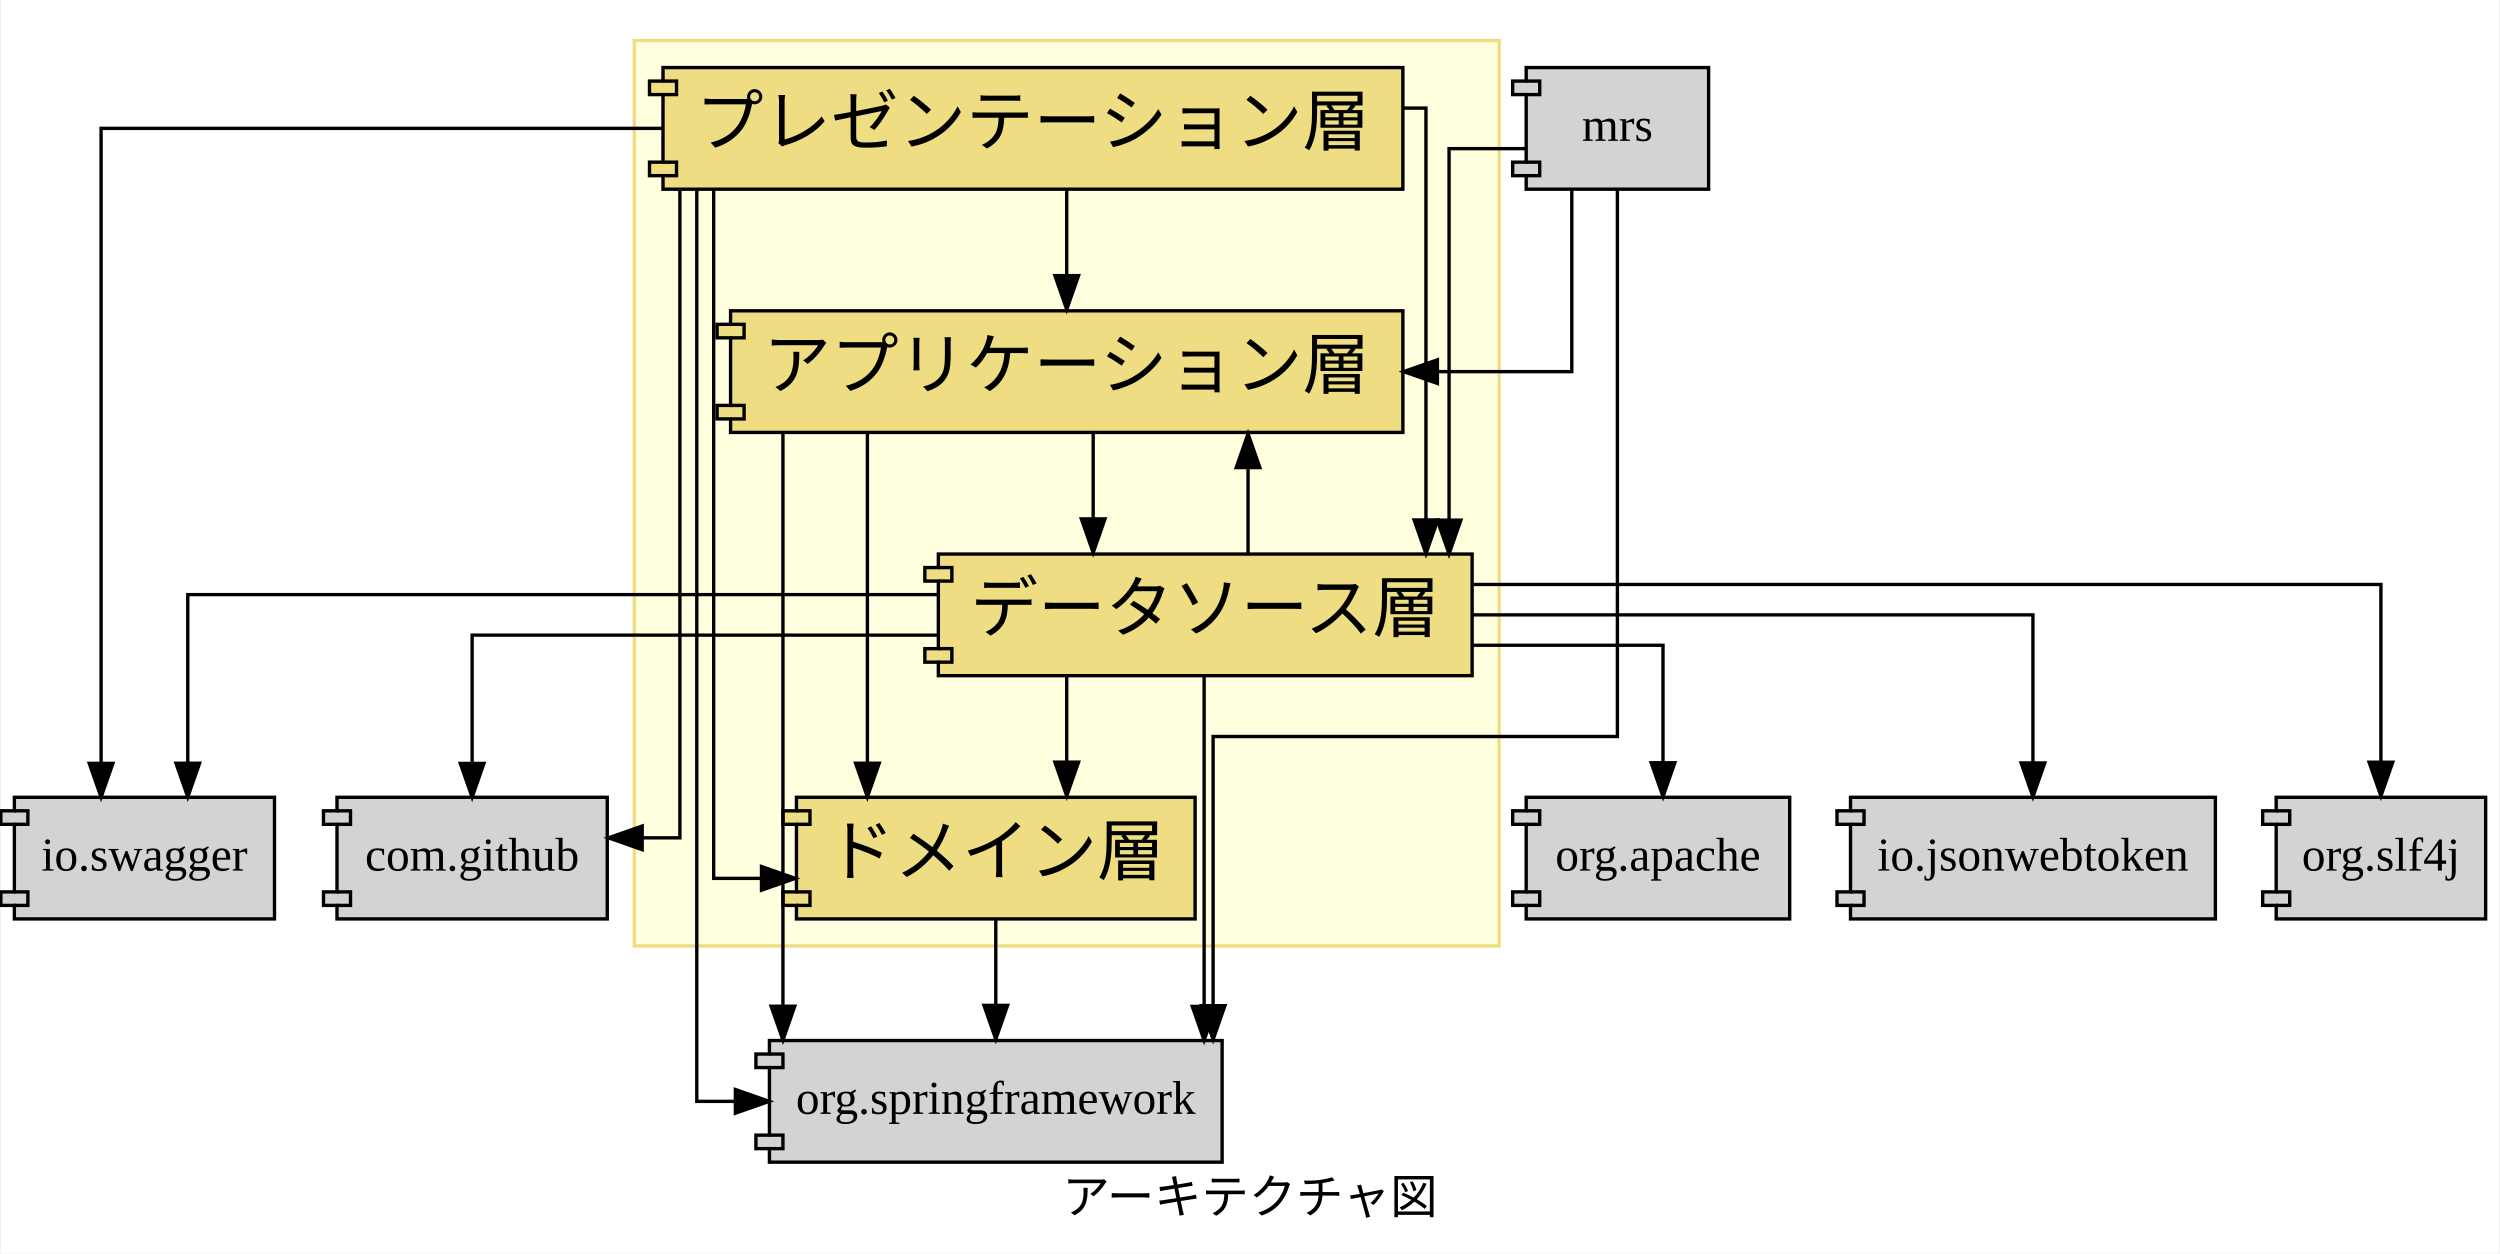
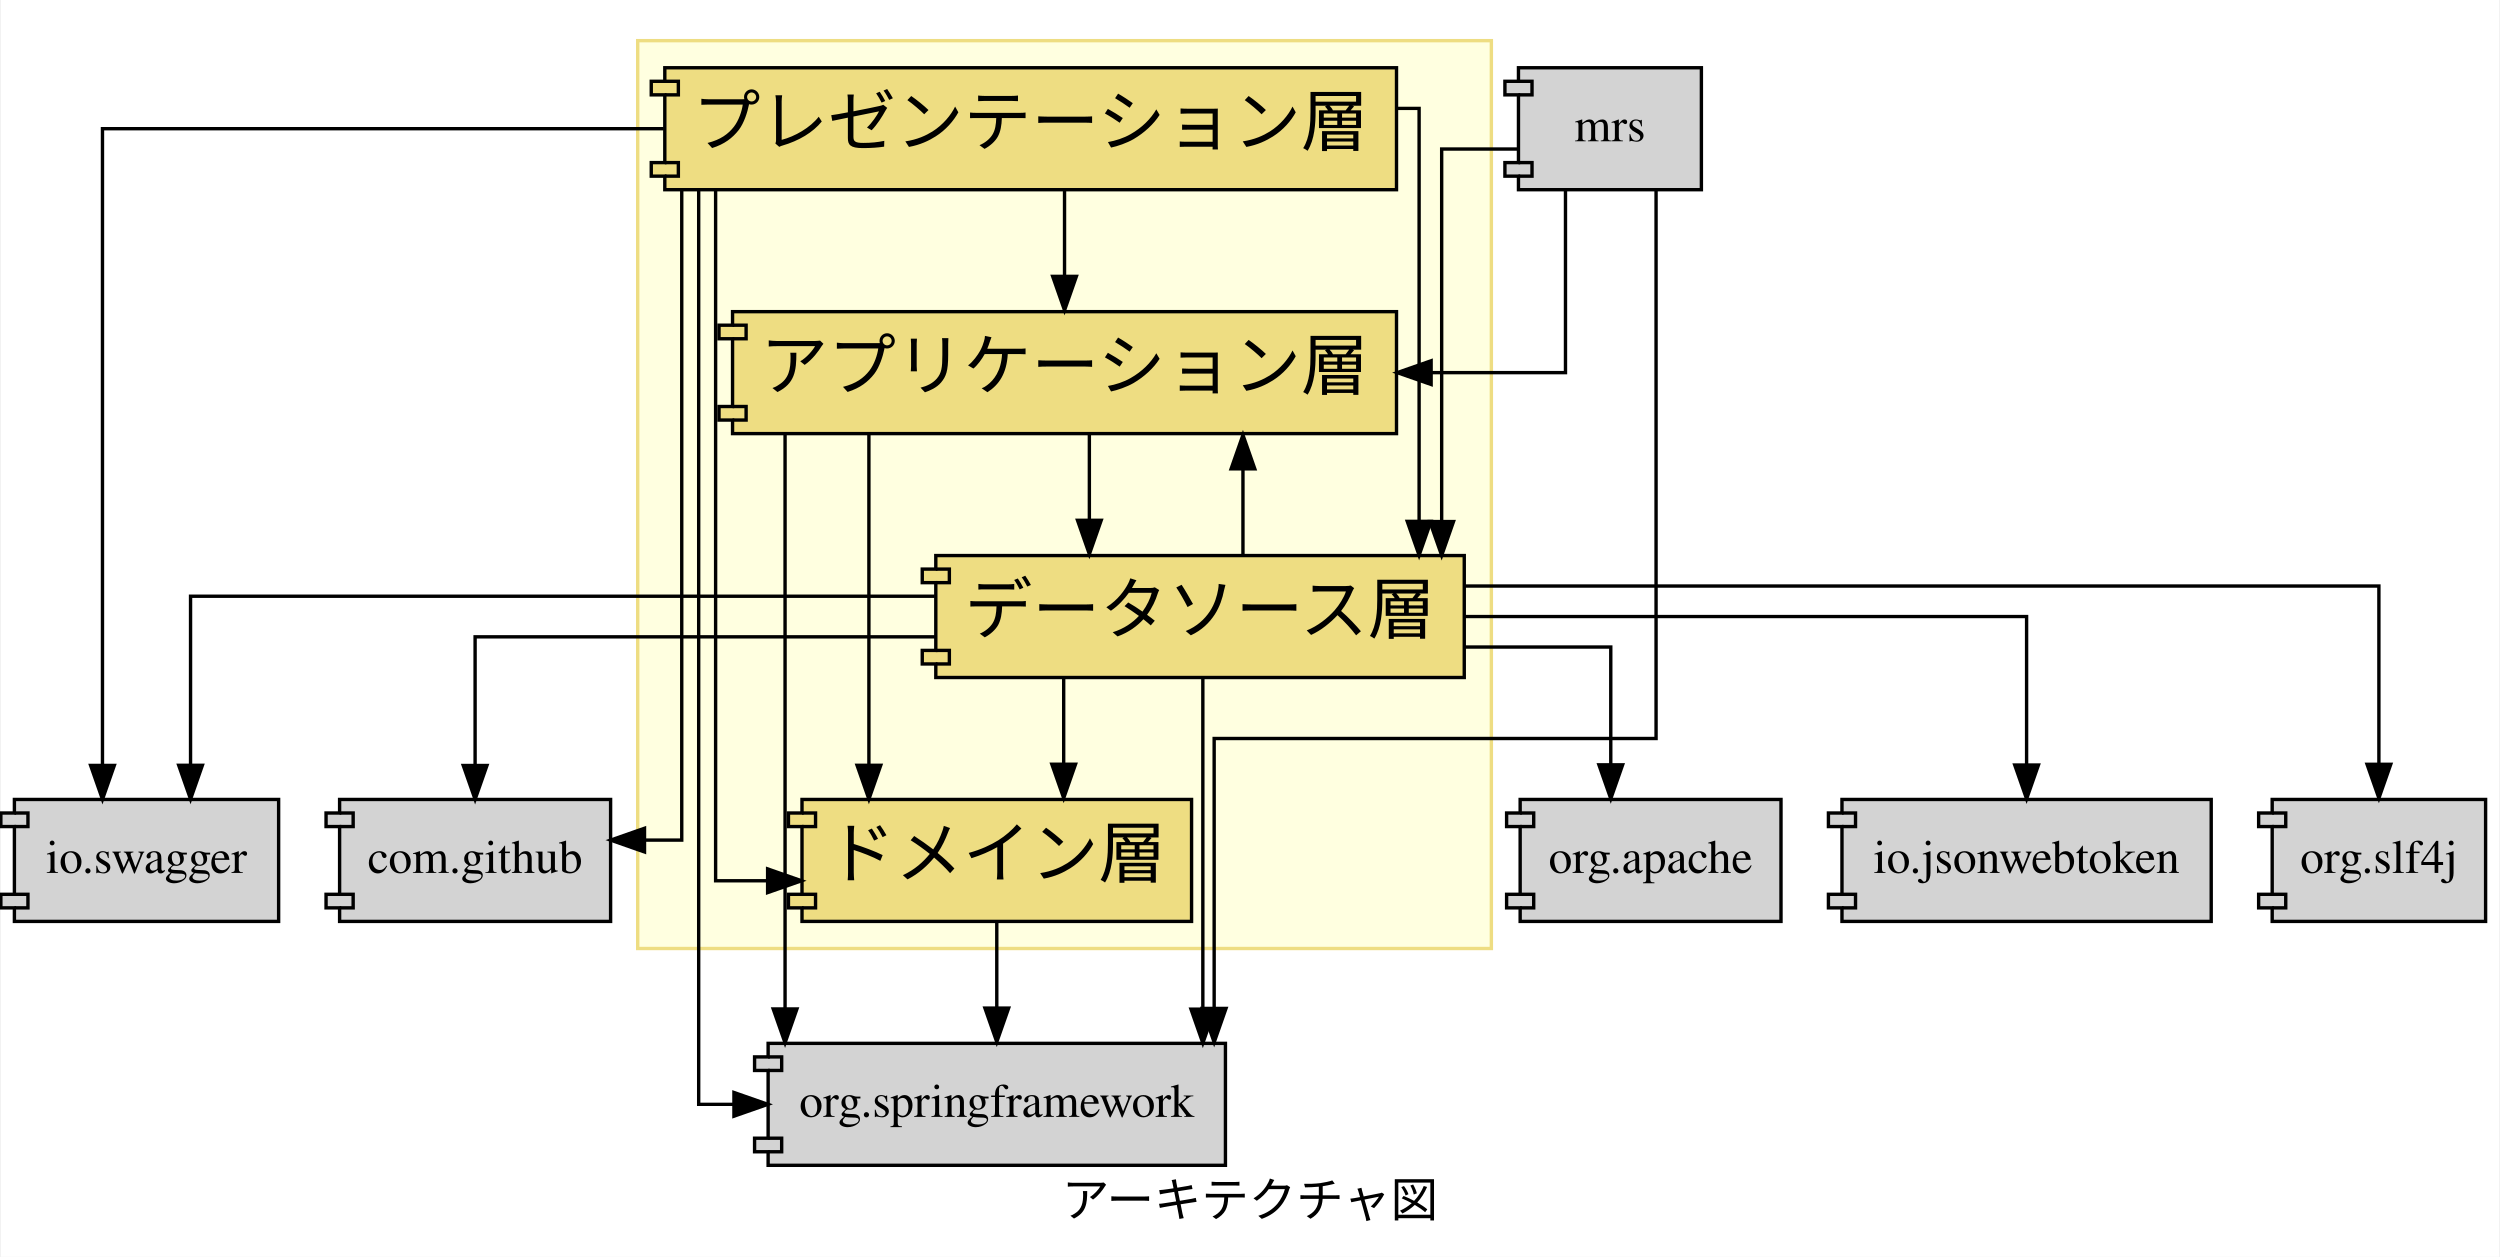
- <svg xmlns="http://www.w3.org/2000/svg" width="740pt" height="371pt" viewBox="0.00 0.00 739.50 371.00">
+ <svg xmlns="http://www.w3.org/2000/svg" width="738pt" height="371pt" viewBox="0.00 0.00 737.50 371.00">
  <g id="graph0" class="graph" transform="scale(1 1) rotate(0) translate(4 367)">
-     <polygon fill="white" stroke="transparent" points="-4,4 -4,-367 735.5,-367 735.5,4 -4,4" />
-     <text text-anchor="middle" x="365.75" y="-7.8" font-family="Times New Roman,serif" font-size="14.00">アーキテクチャ図
-         </text>
+     <polygon fill="white" stroke="transparent" points="-4,4 -4,-367 733.5,-367 733.5,4 -4,4" />
+     <text text-anchor="middle" x="364.75" y="-7.8" font-family="Times,serif" font-size="14.00">アーキテクチャ図</text>
    <g id="clust1" class="cluster">
-       <polygon fill="lightyellow" stroke="#eedd82" points="183.5,-87 183.5,-355 439.5,-355 439.5,-87 183.5,-87" />
+       <polygon fill="lightyellow" stroke="#eedd82" points="184,-87 184,-355 436,-355 436,-87 184,-87" />
    </g>
    <g id="node1" class="node">
-       <polygon fill="#eedd82" stroke="black" points="411,-275 212,-275 212,-271 208,-271 208,-267 212,-267 212,-247 208,-247 208,-243 212,-243 212,-239 411,-239 411,-275" />
+       <polygon fill="#eedd82" stroke="black" points="408,-275 212,-275 212,-271 208,-271 208,-267 212,-267 212,-247 208,-247 208,-243 212,-243 212,-239 408,-239 408,-275" />
      <polyline fill="none" stroke="black" points="212,-271 216,-271 216,-267 212,-267 " />
      <polyline fill="none" stroke="black" points="212,-247 216,-247 216,-243 212,-243 " />
-       <text text-anchor="middle" x="311.5" y="-252" font-family="Times New Roman,serif" font-size="20.00">
-                 アプリケーション層
-             </text>
+       <text text-anchor="middle" x="310" y="-252" font-family="Times,serif" font-size="20.00">アプリケーション層</text>
    </g>
    <g id="node2" class="node">
-       <polygon fill="#eedd82" stroke="black" points="349.5,-131 231.5,-131 231.5,-127 227.5,-127 227.5,-123 231.5,-123 231.5,-103 227.5,-103 227.5,-99 231.5,-99 231.5,-95 349.5,-95 349.5,-131" />
-       <polyline fill="none" stroke="black" points="231.5,-127 235.5,-127 235.5,-123 231.5,-123 " />
-       <polyline fill="none" stroke="black" points="231.5,-103 235.5,-103 235.5,-99 231.5,-99 " />
-       <text text-anchor="middle" x="290.5" y="-108" font-family="Times New Roman,serif" font-size="20.00">ドメイン層
-             </text>
+       <polygon fill="#eedd82" stroke="black" points="347.5,-131 232.5,-131 232.5,-127 228.5,-127 228.5,-123 232.5,-123 232.5,-103 228.5,-103 228.5,-99 232.5,-99 232.5,-95 347.5,-95 347.5,-131" />
+       <polyline fill="none" stroke="black" points="232.5,-127 236.5,-127 236.5,-123 232.5,-123 " />
+       <polyline fill="none" stroke="black" points="232.5,-103 236.5,-103 236.5,-99 232.5,-99 " />
+       <text text-anchor="middle" x="290" y="-108" font-family="Times,serif" font-size="20.00">ドメイン層</text>
    </g>
    <g id="edge5" class="edge">
-       <path fill="none" stroke="black" d="M252.5,-238.76C252.5,-238.76 252.5,-141.09 252.5,-141.09" />
-       <polygon fill="black" stroke="black" points="256,-141.09 252.5,-131.09 249,-141.09 256,-141.09" />
+       <path fill="none" stroke="black" d="M252.25,-238.76C252.25,-238.76 252.25,-141.09 252.25,-141.09" />
+       <polygon fill="black" stroke="black" points="255.75,-141.09 252.25,-131.09 248.75,-141.09 255.75,-141.09" />
    </g>
    <g id="node3" class="node">
-       <polygon fill="#eedd82" stroke="black" points="431.5,-203 273.5,-203 273.5,-199 269.5,-199 269.5,-195 273.5,-195 273.5,-175 269.5,-175 269.5,-171 273.5,-171 273.5,-167 431.5,-167 431.5,-203" />
-       <polyline fill="none" stroke="black" points="273.5,-199 277.5,-199 277.5,-195 273.5,-195 " />
-       <polyline fill="none" stroke="black" points="273.5,-175 277.5,-175 277.5,-171 273.5,-171 " />
-       <text text-anchor="middle" x="352.5" y="-180" font-family="Times New Roman,serif" font-size="20.00">
-                 データソース層
-             </text>
+       <polygon fill="#eedd82" stroke="black" points="428,-203 272,-203 272,-199 268,-199 268,-195 272,-195 272,-175 268,-175 268,-171 272,-171 272,-167 428,-167 428,-203" />
+       <polyline fill="none" stroke="black" points="272,-199 276,-199 276,-195 272,-195 " />
+       <polyline fill="none" stroke="black" points="272,-175 276,-175 276,-171 272,-171 " />
+       <text text-anchor="middle" x="350" y="-180" font-family="Times,serif" font-size="20.00">データソース層</text>
    </g>
    <g id="edge13" class="edge">
-       <path fill="none" stroke="black" d="M319.33,-238.83C319.33,-238.83 319.33,-213.41 319.33,-213.41" />
-       <polygon fill="black" stroke="black" points="322.83,-213.41 319.33,-203.41 315.83,-213.41 322.83,-213.41" />
+       <path fill="none" stroke="black" d="M317.33,-238.83C317.33,-238.83 317.33,-213.41 317.33,-213.41" />
+       <polygon fill="black" stroke="black" points="320.83,-213.41 317.33,-203.41 313.83,-213.41 320.83,-213.41" />
    </g>
    <g id="node5" class="node">
-       <polygon fill="lightgrey" stroke="black" points="357.5,-59 223.5,-59 223.5,-55 219.5,-55 219.5,-51 223.5,-51 223.5,-31 219.5,-31 219.5,-27 223.5,-27 223.5,-23 357.5,-23 357.5,-59" />
-       <polyline fill="none" stroke="black" points="223.5,-55 227.5,-55 227.5,-51 223.5,-51 " />
-       <polyline fill="none" stroke="black" points="223.5,-31 227.5,-31 227.5,-27 223.5,-27 " />
-       <text text-anchor="middle" x="290.5" y="-37.3" font-family="Times New Roman,serif" font-size="14.00">
-                 org.springframework
-             </text>
+       <polygon fill="lightgrey" stroke="black" points="357.5,-59 222.5,-59 222.5,-55 218.5,-55 218.5,-51 222.5,-51 222.5,-31 218.5,-31 218.5,-27 222.5,-27 222.5,-23 357.5,-23 357.5,-59" />
+       <polyline fill="none" stroke="black" points="222.5,-55 226.5,-55 226.5,-51 222.5,-51 " />
+       <polyline fill="none" stroke="black" points="222.5,-31 226.5,-31 226.5,-27 222.5,-27 " />
+       <text text-anchor="middle" x="290" y="-37.3" font-family="Times,serif" font-size="14.00">org.springframework</text>
    </g>
    <g id="edge16" class="edge">
      <path fill="none" stroke="black" d="M227.5,-238.96C227.5,-238.96 227.5,-69.15 227.5,-69.15" />
      <polygon fill="black" stroke="black" points="231,-69.15 227.5,-59.15 224,-69.15 231,-69.15" />
    </g>
    <g id="edge3" class="edge">
-       <path fill="none" stroke="black" d="M290.5,-94.83C290.5,-94.83 290.5,-69.41 290.5,-69.41" />
-       <polygon fill="black" stroke="black" points="294,-69.41 290.5,-59.41 287,-69.41 294,-69.41" />
+       <path fill="none" stroke="black" d="M290,-94.83C290,-94.83 290,-69.41 290,-69.41" />
+       <polygon fill="black" stroke="black" points="293.5,-69.41 290,-59.41 286.5,-69.41 293.5,-69.41" />
    </g>
    <g id="edge2" class="edge">
-       <path fill="none" stroke="black" d="M365.17,-203.17C365.17,-203.17 365.17,-228.59 365.17,-228.59" />
-       <polygon fill="black" stroke="black" points="361.67,-228.59 365.17,-238.59 368.67,-228.59 361.67,-228.59" />
+       <path fill="none" stroke="black" d="M362.67,-203.17C362.67,-203.17 362.67,-228.59 362.67,-228.59" />
+       <polygon fill="black" stroke="black" points="359.17,-228.59 362.67,-238.59 366.17,-228.59 359.17,-228.59" />
+     </g>
+     <g id="edge6" class="edge">
+       <path fill="none" stroke="black" d="M309.75,-166.83C309.75,-166.83 309.75,-141.41 309.75,-141.41" />
+       <polygon fill="black" stroke="black" points="313.25,-141.41 309.75,-131.41 306.25,-141.41 313.25,-141.41" />
+     </g>
+     <g id="edge1" class="edge">
+       <path fill="none" stroke="black" d="M350.83,-166.76C350.83,-166.76 350.83,-69.09 350.83,-69.09" />
+       <polygon fill="black" stroke="black" points="354.33,-69.09 350.83,-59.09 347.33,-69.09 354.33,-69.09" />
+     </g>
+     <g id="node6" class="node">
+       <polygon fill="lightgrey" stroke="black" points="78,-131 0,-131 0,-127 -4,-127 -4,-123 0,-123 0,-103 -4,-103 -4,-99 0,-99 0,-95 78,-95 78,-131" />
+       <polyline fill="none" stroke="black" points="0,-127 4,-127 4,-123 0,-123 " />
+       <polyline fill="none" stroke="black" points="0,-103 4,-103 4,-99 0,-99 " />
+       <text text-anchor="middle" x="39" y="-109.3" font-family="Times,serif" font-size="14.00">io.swagger</text>
+     </g>
+     <g id="edge18" class="edge">
+       <path fill="none" stroke="black" d="M271.7,-191C183.41,-191 52,-191 52,-191 52,-191 52,-141.09 52,-141.09" />
+       <polygon fill="black" stroke="black" points="55.5,-141.09 52,-131.09 48.5,-141.09 55.5,-141.09" />
+     </g>
+     <g id="node8" class="node">
+       <polygon fill="lightgrey" stroke="black" points="176,-131 96,-131 96,-127 92,-127 92,-123 96,-123 96,-103 92,-103 92,-99 96,-99 96,-95 176,-95 176,-131" />
+       <polyline fill="none" stroke="black" points="96,-127 100,-127 100,-123 96,-123 " />
+       <polyline fill="none" stroke="black" points="96,-103 100,-103 100,-99 96,-99 " />
+       <text text-anchor="middle" x="136" y="-109.3" font-family="Times,serif" font-size="14.00">com.github</text>
+     </g>
+     <g id="edge9" class="edge">
+       <path fill="none" stroke="black" d="M271.83,-179C210.7,-179 136,-179 136,-179 136,-179 136,-141.03 136,-141.03" />
+       <polygon fill="black" stroke="black" points="139.5,-141.03 136,-131.03 132.5,-141.03 139.5,-141.03" />
+     </g>
+     <g id="node9" class="node">
+       <polygon fill="lightgrey" stroke="black" points="521.5,-131 444.5,-131 444.5,-127 440.5,-127 440.5,-123 444.5,-123 444.5,-103 440.5,-103 440.5,-99 444.5,-99 444.5,-95 521.5,-95 521.5,-131" />
+       <polyline fill="none" stroke="black" points="444.5,-127 448.5,-127 448.5,-123 444.5,-123 " />
+       <polyline fill="none" stroke="black" points="444.5,-103 448.5,-103 448.5,-99 444.5,-99 " />
+       <text text-anchor="middle" x="483" y="-109.3" font-family="Times,serif" font-size="14.00">org.apache</text>
+     </g>
+     <g id="edge12" class="edge">
+       <path fill="none" stroke="black" d="M428.16,-176C451.62,-176 471.25,-176 471.25,-176 471.25,-176 471.25,-141.22 471.25,-141.22" />
+       <polygon fill="black" stroke="black" points="474.75,-141.22 471.25,-131.22 467.75,-141.22 474.75,-141.22" />
+     </g>
+     <g id="node10" class="node">
+       <polygon fill="lightgrey" stroke="black" points="648.5,-131 539.5,-131 539.5,-127 535.5,-127 535.5,-123 539.5,-123 539.5,-103 535.5,-103 535.5,-99 539.5,-99 539.5,-95 648.5,-95 648.5,-131" />
+       <polyline fill="none" stroke="black" points="539.5,-127 543.5,-127 543.5,-123 539.5,-123 " />
+       <polyline fill="none" stroke="black" points="539.5,-103 543.5,-103 543.5,-99 539.5,-99 " />
+       <text text-anchor="middle" x="594" y="-109.3" font-family="Times,serif" font-size="14.00">io.jsonwebtoken</text>
+     </g>
+     <g id="edge17" class="edge">
+       <path fill="none" stroke="black" d="M428.21,-185C499.58,-185 594,-185 594,-185 594,-185 594,-141.17 594,-141.17" />
+       <polygon fill="black" stroke="black" points="597.5,-141.17 594,-131.17 590.5,-141.17 597.5,-141.17" />
+     </g>
+     <g id="node11" class="node">
+       <polygon fill="lightgrey" stroke="black" points="729.5,-131 666.5,-131 666.5,-127 662.5,-127 662.5,-123 666.5,-123 666.5,-103 662.5,-103 662.5,-99 666.5,-99 666.5,-95 729.5,-95 729.5,-131" />
+       <polyline fill="none" stroke="black" points="666.5,-127 670.5,-127 670.5,-123 666.5,-123 " />
+       <polyline fill="none" stroke="black" points="666.5,-103 670.5,-103 670.5,-99 666.5,-99 " />
+       <text text-anchor="middle" x="698" y="-109.3" font-family="Times,serif" font-size="14.00">org.slf4j</text>
+     </g>
+     <g id="edge20" class="edge">
+       <path fill="none" stroke="black" d="M428.1,-194C530.7,-194 698,-194 698,-194 698,-194 698,-141.38 698,-141.38" />
+       <polygon fill="black" stroke="black" points="701.5,-141.38 698,-131.38 694.5,-141.38 701.5,-141.38" />
+     </g>
+     <g id="node4" class="node">
+       <polygon fill="#eedd82" stroke="black" points="408,-347 192,-347 192,-343 188,-343 188,-339 192,-339 192,-319 188,-319 188,-315 192,-315 192,-311 408,-311 408,-347" />
+       <polyline fill="none" stroke="black" points="192,-343 196,-343 196,-339 192,-339 " />
+       <polyline fill="none" stroke="black" points="192,-319 196,-319 196,-315 192,-315 " />
+       <text text-anchor="middle" x="300" y="-324" font-family="Times,serif" font-size="20.00">プレゼンテーション層</text>
+     </g>
+     <g id="edge14" class="edge">
+       <path fill="none" stroke="black" d="M310,-310.83C310,-310.83 310,-285.41 310,-285.41" />
+       <polygon fill="black" stroke="black" points="313.5,-285.41 310,-275.41 306.5,-285.41 313.5,-285.41" />
+     </g>
+     <g id="edge8" class="edge">
+       <path fill="none" stroke="black" d="M207,-310.83C207,-257.81 207,-107 207,-107 207,-107 222.35,-107 222.35,-107" />
+       <polygon fill="black" stroke="black" points="222.35,-110.5 232.35,-107 222.35,-103.5 222.35,-110.5" />
+     </g>
+     <g id="edge19" class="edge">
+       <path fill="none" stroke="black" d="M408.17,-335C412.27,-335 414.67,-335 414.67,-335 414.67,-335 414.67,-213.09 414.67,-213.09" />
+       <polygon fill="black" stroke="black" points="418.17,-213.09 414.67,-203.09 411.17,-213.09 418.17,-213.09" />
+     </g>
+     <g id="edge15" class="edge">
+       <path fill="none" stroke="black" d="M202,-310.98C202,-247.93 202,-41 202,-41 202,-41 212.41,-41 212.41,-41" />
+       <polygon fill="black" stroke="black" points="212.41,-44.5 222.41,-41 212.41,-37.5 212.41,-44.5" />
+     </g>
+     <g id="edge4" class="edge">
+       <path fill="none" stroke="black" d="M191.71,-329C115.12,-329 26,-329 26,-329 26,-329 26,-141.04 26,-141.04" />
+       <polygon fill="black" stroke="black" points="29.5,-141.04 26,-131.04 22.5,-141.04 29.5,-141.04" />
+     </g>
+     <g id="edge10" class="edge">
+       <path fill="none" stroke="black" d="M197,-310.73C197,-259.64 197,-119 197,-119 197,-119 186.01,-119 186.01,-119" />
+       <polygon fill="black" stroke="black" points="186.01,-115.5 176.01,-119 186.01,-122.5 186.01,-115.5" />
+     </g>
+     <g id="node7" class="node">
+       <polygon fill="lightgrey" stroke="black" points="498,-347 444,-347 444,-343 440,-343 440,-339 444,-339 444,-319 440,-319 440,-315 444,-315 444,-311 498,-311 498,-347" />
+       <polyline fill="none" stroke="black" points="444,-343 448,-343 448,-339 444,-339 " />
+       <polyline fill="none" stroke="black" points="444,-319 448,-319 448,-315 444,-315 " />
+       <text text-anchor="middle" x="471" y="-325.3" font-family="Times,serif" font-size="14.00">mrs</text>
+     </g>
+     <g id="edge11" class="edge">
+       <path fill="none" stroke="black" d="M457.88,-310.83C457.88,-289.5 457.88,-257 457.88,-257 457.88,-257 418.22,-257 418.22,-257" />
+       <polygon fill="black" stroke="black" points="418.22,-253.5 408.22,-257 418.22,-260.5 418.22,-253.5" />
    </g>
    <g id="edge7" class="edge">
-       <path fill="none" stroke="black" d="M311.5,-166.83C311.5,-166.83 311.5,-141.41 311.5,-141.41" />
-       <polygon fill="black" stroke="black" points="315,-141.41 311.5,-131.41 308,-141.41 315,-141.41" />
-     </g>
-     <g id="edge1" class="edge">
-       <path fill="none" stroke="black" d="M352.17,-166.76C352.17,-166.76 352.17,-69.09 352.17,-69.09" />
-       <polygon fill="black" stroke="black" points="355.67,-69.09 352.17,-59.09 348.67,-69.09 355.67,-69.09" />
-     </g>
-     <g id="node6" class="node">
-       <polygon fill="lightgrey" stroke="black" points="77,-131 0,-131 0,-127 -4,-127 -4,-123 0,-123 0,-103 -4,-103 -4,-99 0,-99 0,-95 77,-95 77,-131" />
-       <polyline fill="none" stroke="black" points="0,-127 4,-127 4,-123 0,-123 " />
-       <polyline fill="none" stroke="black" points="0,-103 4,-103 4,-99 0,-99 " />
-       <text text-anchor="middle" x="38.5" y="-109.3" font-family="Times New Roman,serif" font-size="14.00">
-                 io.swagger
-             </text>
-     </g>
-     <g id="edge18" class="edge">
-       <path fill="none" stroke="black" d="M273.37,-191C184.14,-191 51.33,-191 51.33,-191 51.33,-191 51.33,-141.09 51.33,-141.09" />
-       <polygon fill="black" stroke="black" points="54.83,-141.09 51.33,-131.09 47.83,-141.09 54.83,-141.09" />
-     </g>
-     <g id="node8" class="node">
-       <polygon fill="lightgrey" stroke="black" points="175.5,-131 95.5,-131 95.5,-127 91.5,-127 91.5,-123 95.5,-123 95.5,-103 91.5,-103 91.5,-99 95.5,-99 95.5,-95 175.5,-95 175.5,-131" />
-       <polyline fill="none" stroke="black" points="95.5,-127 99.5,-127 99.5,-123 95.5,-123 " />
-       <polyline fill="none" stroke="black" points="95.5,-103 99.5,-103 99.5,-99 95.5,-99 " />
-       <text text-anchor="middle" x="135.5" y="-109.3" font-family="Times New Roman,serif" font-size="14.00">
-                 com.github
-             </text>
-     </g>
-     <g id="edge9" class="edge">
-       <path fill="none" stroke="black" d="M273.24,-179C211.25,-179 135.5,-179 135.5,-179 135.5,-179 135.5,-141.03 135.5,-141.03" />
-       <polygon fill="black" stroke="black" points="139,-141.03 135.5,-131.03 132,-141.03 139,-141.03" />
-     </g>
-     <g id="node9" class="node">
-       <polygon fill="lightgrey" stroke="black" points="525.5,-131 447.5,-131 447.5,-127 443.5,-127 443.5,-123 447.5,-123 447.5,-103 443.5,-103 443.5,-99 447.5,-99 447.5,-95 525.5,-95 525.5,-131" />
-       <polyline fill="none" stroke="black" points="447.5,-127 451.5,-127 451.5,-123 447.5,-123 " />
-       <polyline fill="none" stroke="black" points="447.5,-103 451.5,-103 451.5,-99 447.5,-99 " />
-       <text text-anchor="middle" x="486.5" y="-109.3" font-family="Times New Roman,serif" font-size="14.00">
-                 org.apache
-             </text>
-     </g>
-     <g id="edge12" class="edge">
-       <path fill="none" stroke="black" d="M431.71,-176C461.37,-176 488,-176 488,-176 488,-176 488,-141.22 488,-141.22" />
-       <polygon fill="black" stroke="black" points="491.5,-141.22 488,-131.22 484.5,-141.22 491.5,-141.22" />
-     </g>
-     <g id="node10" class="node">
-       <polygon fill="lightgrey" stroke="black" points="651.5,-131 543.5,-131 543.5,-127 539.5,-127 539.5,-123 543.5,-123 543.5,-103 539.5,-103 539.5,-99 543.5,-99 543.5,-95 651.5,-95 651.5,-131" />
-       <polyline fill="none" stroke="black" points="543.5,-127 547.5,-127 547.5,-123 543.5,-123 " />
-       <polyline fill="none" stroke="black" points="543.5,-103 547.5,-103 547.5,-99 543.5,-99 " />
-       <text text-anchor="middle" x="597.5" y="-109.3" font-family="Times New Roman,serif" font-size="14.00">
-                 io.jsonwebtoken
-             </text>
-     </g>
-     <g id="edge17" class="edge">
-       <path fill="none" stroke="black" d="M431.71,-185C503.29,-185 597.5,-185 597.5,-185 597.5,-185 597.5,-141.17 597.5,-141.17" />
-       <polygon fill="black" stroke="black" points="601,-141.17 597.5,-131.17 594,-141.17 601,-141.17" />
-     </g>
-     <g id="node11" class="node">
-       <polygon fill="lightgrey" stroke="black" points="731.5,-131 669.5,-131 669.5,-127 665.5,-127 665.5,-123 669.5,-123 669.5,-103 665.5,-103 665.5,-99 669.5,-99 669.5,-95 731.5,-95 731.5,-131" />
-       <polyline fill="none" stroke="black" points="669.5,-127 673.5,-127 673.5,-123 669.5,-123 " />
-       <polyline fill="none" stroke="black" points="669.5,-103 673.5,-103 673.5,-99 669.5,-99 " />
-       <text text-anchor="middle" x="700.5" y="-109.3" font-family="Times New Roman,serif" font-size="14.00">
-                 org.slf4j
-             </text>
-     </g>
-     <g id="edge20" class="edge">
-       <path fill="none" stroke="black" d="M431.9,-194C534.61,-194 700.5,-194 700.5,-194 700.5,-194 700.5,-141.38 700.5,-141.38" />
-       <polygon fill="black" stroke="black" points="704,-141.38 700.5,-131.38 697,-141.38 704,-141.38" />
-     </g>
-     <g id="node4" class="node">
-       <polygon fill="#eedd82" stroke="black" points="411,-347 192,-347 192,-343 188,-343 188,-339 192,-339 192,-319 188,-319 188,-315 192,-315 192,-311 411,-311 411,-347" />
-       <polyline fill="none" stroke="black" points="192,-343 196,-343 196,-339 192,-339 " />
-       <polyline fill="none" stroke="black" points="192,-319 196,-319 196,-315 192,-315 " />
-       <text text-anchor="middle" x="301.5" y="-324" font-family="Times New Roman,serif" font-size="20.00">
-                 プレゼンテーション層
-             </text>
-     </g>
-     <g id="edge14" class="edge">
-       <path fill="none" stroke="black" d="M311.5,-310.83C311.5,-310.83 311.5,-285.41 311.5,-285.41" />
-       <polygon fill="black" stroke="black" points="315,-285.41 311.5,-275.41 308,-285.41 315,-285.41" />
-     </g>
-     <g id="edge8" class="edge">
-       <path fill="none" stroke="black" d="M207,-310.83C207,-257.81 207,-107 207,-107 207,-107 221.15,-107 221.15,-107" />
-       <polygon fill="black" stroke="black" points="221.15,-110.5 231.15,-107 221.15,-103.5 221.15,-110.5" />
-     </g>
-     <g id="edge19" class="edge">
-       <path fill="none" stroke="black" d="M411.25,-335C415.4,-335 417.83,-335 417.83,-335 417.83,-335 417.83,-213.09 417.83,-213.09" />
-       <polygon fill="black" stroke="black" points="421.33,-213.09 417.83,-203.09 414.33,-213.09 421.33,-213.09" />
-     </g>
-     <g id="edge15" class="edge">
-       <path fill="none" stroke="black" d="M202,-310.98C202,-247.93 202,-41 202,-41 202,-41 213.42,-41 213.42,-41" />
-       <polygon fill="black" stroke="black" points="213.42,-44.5 223.42,-41 213.42,-37.5 213.42,-44.5" />
-     </g>
-     <g id="edge4" class="edge">
-       <path fill="none" stroke="black" d="M191.69,-329C114.77,-329 25.67,-329 25.67,-329 25.67,-329 25.67,-141.04 25.67,-141.04" />
-       <polygon fill="black" stroke="black" points="29.17,-141.04 25.67,-131.04 22.17,-141.04 29.17,-141.04" />
-     </g>
-     <g id="edge11" class="edge">
-       <path fill="none" stroke="black" d="M197,-310.73C197,-259.64 197,-119 197,-119 197,-119 185.84,-119 185.84,-119" />
-       <polygon fill="black" stroke="black" points="185.84,-115.5 175.84,-119 185.84,-122.5 185.84,-115.5" />
-     </g>
-     <g id="node7" class="node">
-       <polygon fill="lightgrey" stroke="black" points="501.5,-347 447.5,-347 447.5,-343 443.5,-343 443.5,-339 447.5,-339 447.5,-319 443.5,-319 443.5,-315 447.5,-315 447.5,-311 501.5,-311 501.5,-347" />
-       <polyline fill="none" stroke="black" points="447.5,-343 451.5,-343 451.5,-339 447.5,-339 " />
-       <polyline fill="none" stroke="black" points="447.5,-319 451.5,-319 451.5,-315 447.5,-315 " />
-       <text text-anchor="middle" x="474.5" y="-325.3" font-family="Times New Roman,serif" font-size="14.00">mrs
-             </text>
-     </g>
-     <g id="edge10" class="edge">
-       <path fill="none" stroke="black" d="M461,-310.83C461,-289.5 461,-257 461,-257 461,-257 421.22,-257 421.22,-257" />
-       <polygon fill="black" stroke="black" points="421.22,-253.5 411.22,-257 421.22,-260.5 421.22,-253.5" />
-     </g>
-     <g id="edge6" class="edge">
-       <path fill="none" stroke="black" d="M447.25,-323C435.62,-323 424.67,-323 424.67,-323 424.67,-323 424.67,-213.04 424.67,-213.04" />
-       <polygon fill="black" stroke="black" points="428.17,-213.04 424.67,-203.04 421.17,-213.04 428.17,-213.04" />
+       <path fill="none" stroke="black" d="M443.84,-323C432.25,-323 421.33,-323 421.33,-323 421.33,-323 421.33,-213.04 421.33,-213.04" />
+       <polygon fill="black" stroke="black" points="424.83,-213.04 421.33,-203.04 417.83,-213.04 424.83,-213.04" />
    </g>
    <g id="edge21" class="edge">
-       <path fill="none" stroke="black" d="M474.5,-310.75C474.5,-264.99 474.5,-149 474.5,-149 474.5,-149 354.83,-149 354.83,-149 354.83,-149 354.83,-69.32 354.83,-69.32" />
-       <polygon fill="black" stroke="black" points="358.33,-69.32 354.83,-59.32 351.33,-69.32 358.33,-69.32" />
+       <path fill="none" stroke="black" d="M484.62,-310.75C484.62,-264.99 484.62,-149 484.62,-149 484.62,-149 354.17,-149 354.17,-149 354.17,-149 354.17,-69.32 354.17,-69.32" />
+       <polygon fill="black" stroke="black" points="357.67,-69.32 354.17,-59.32 350.67,-69.32 357.67,-69.32" />
    </g>
  </g>
</svg>
